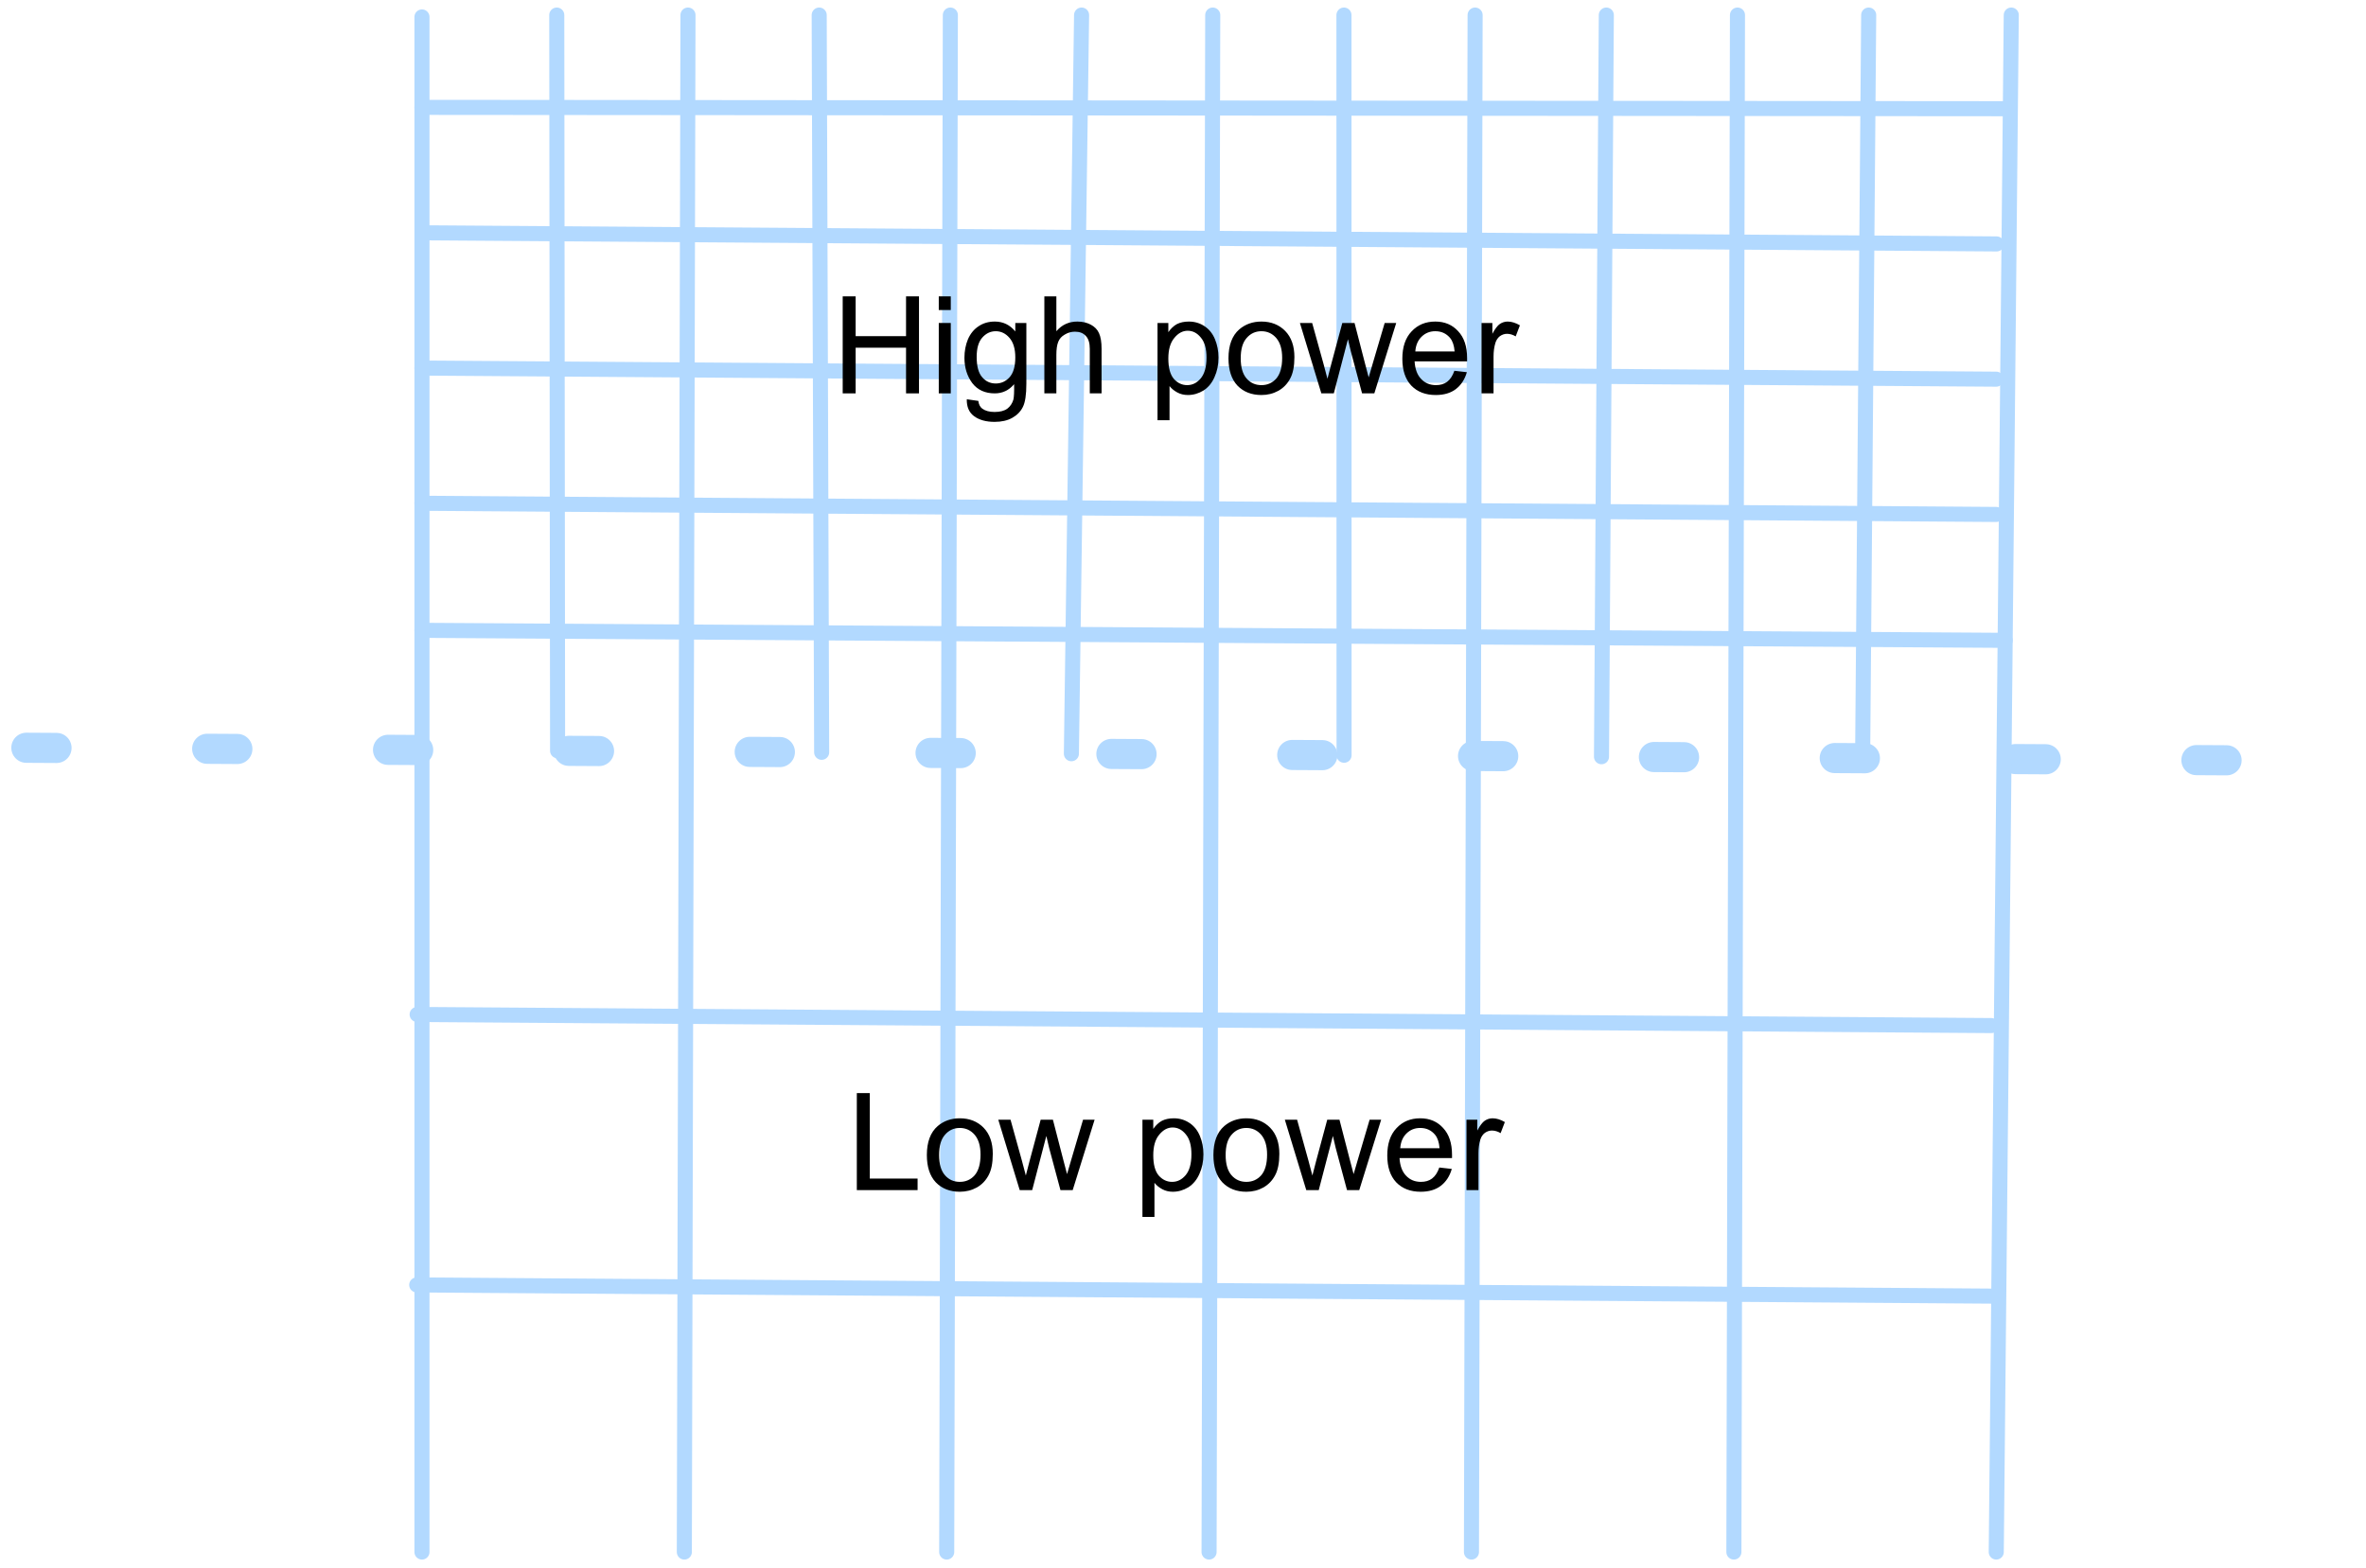
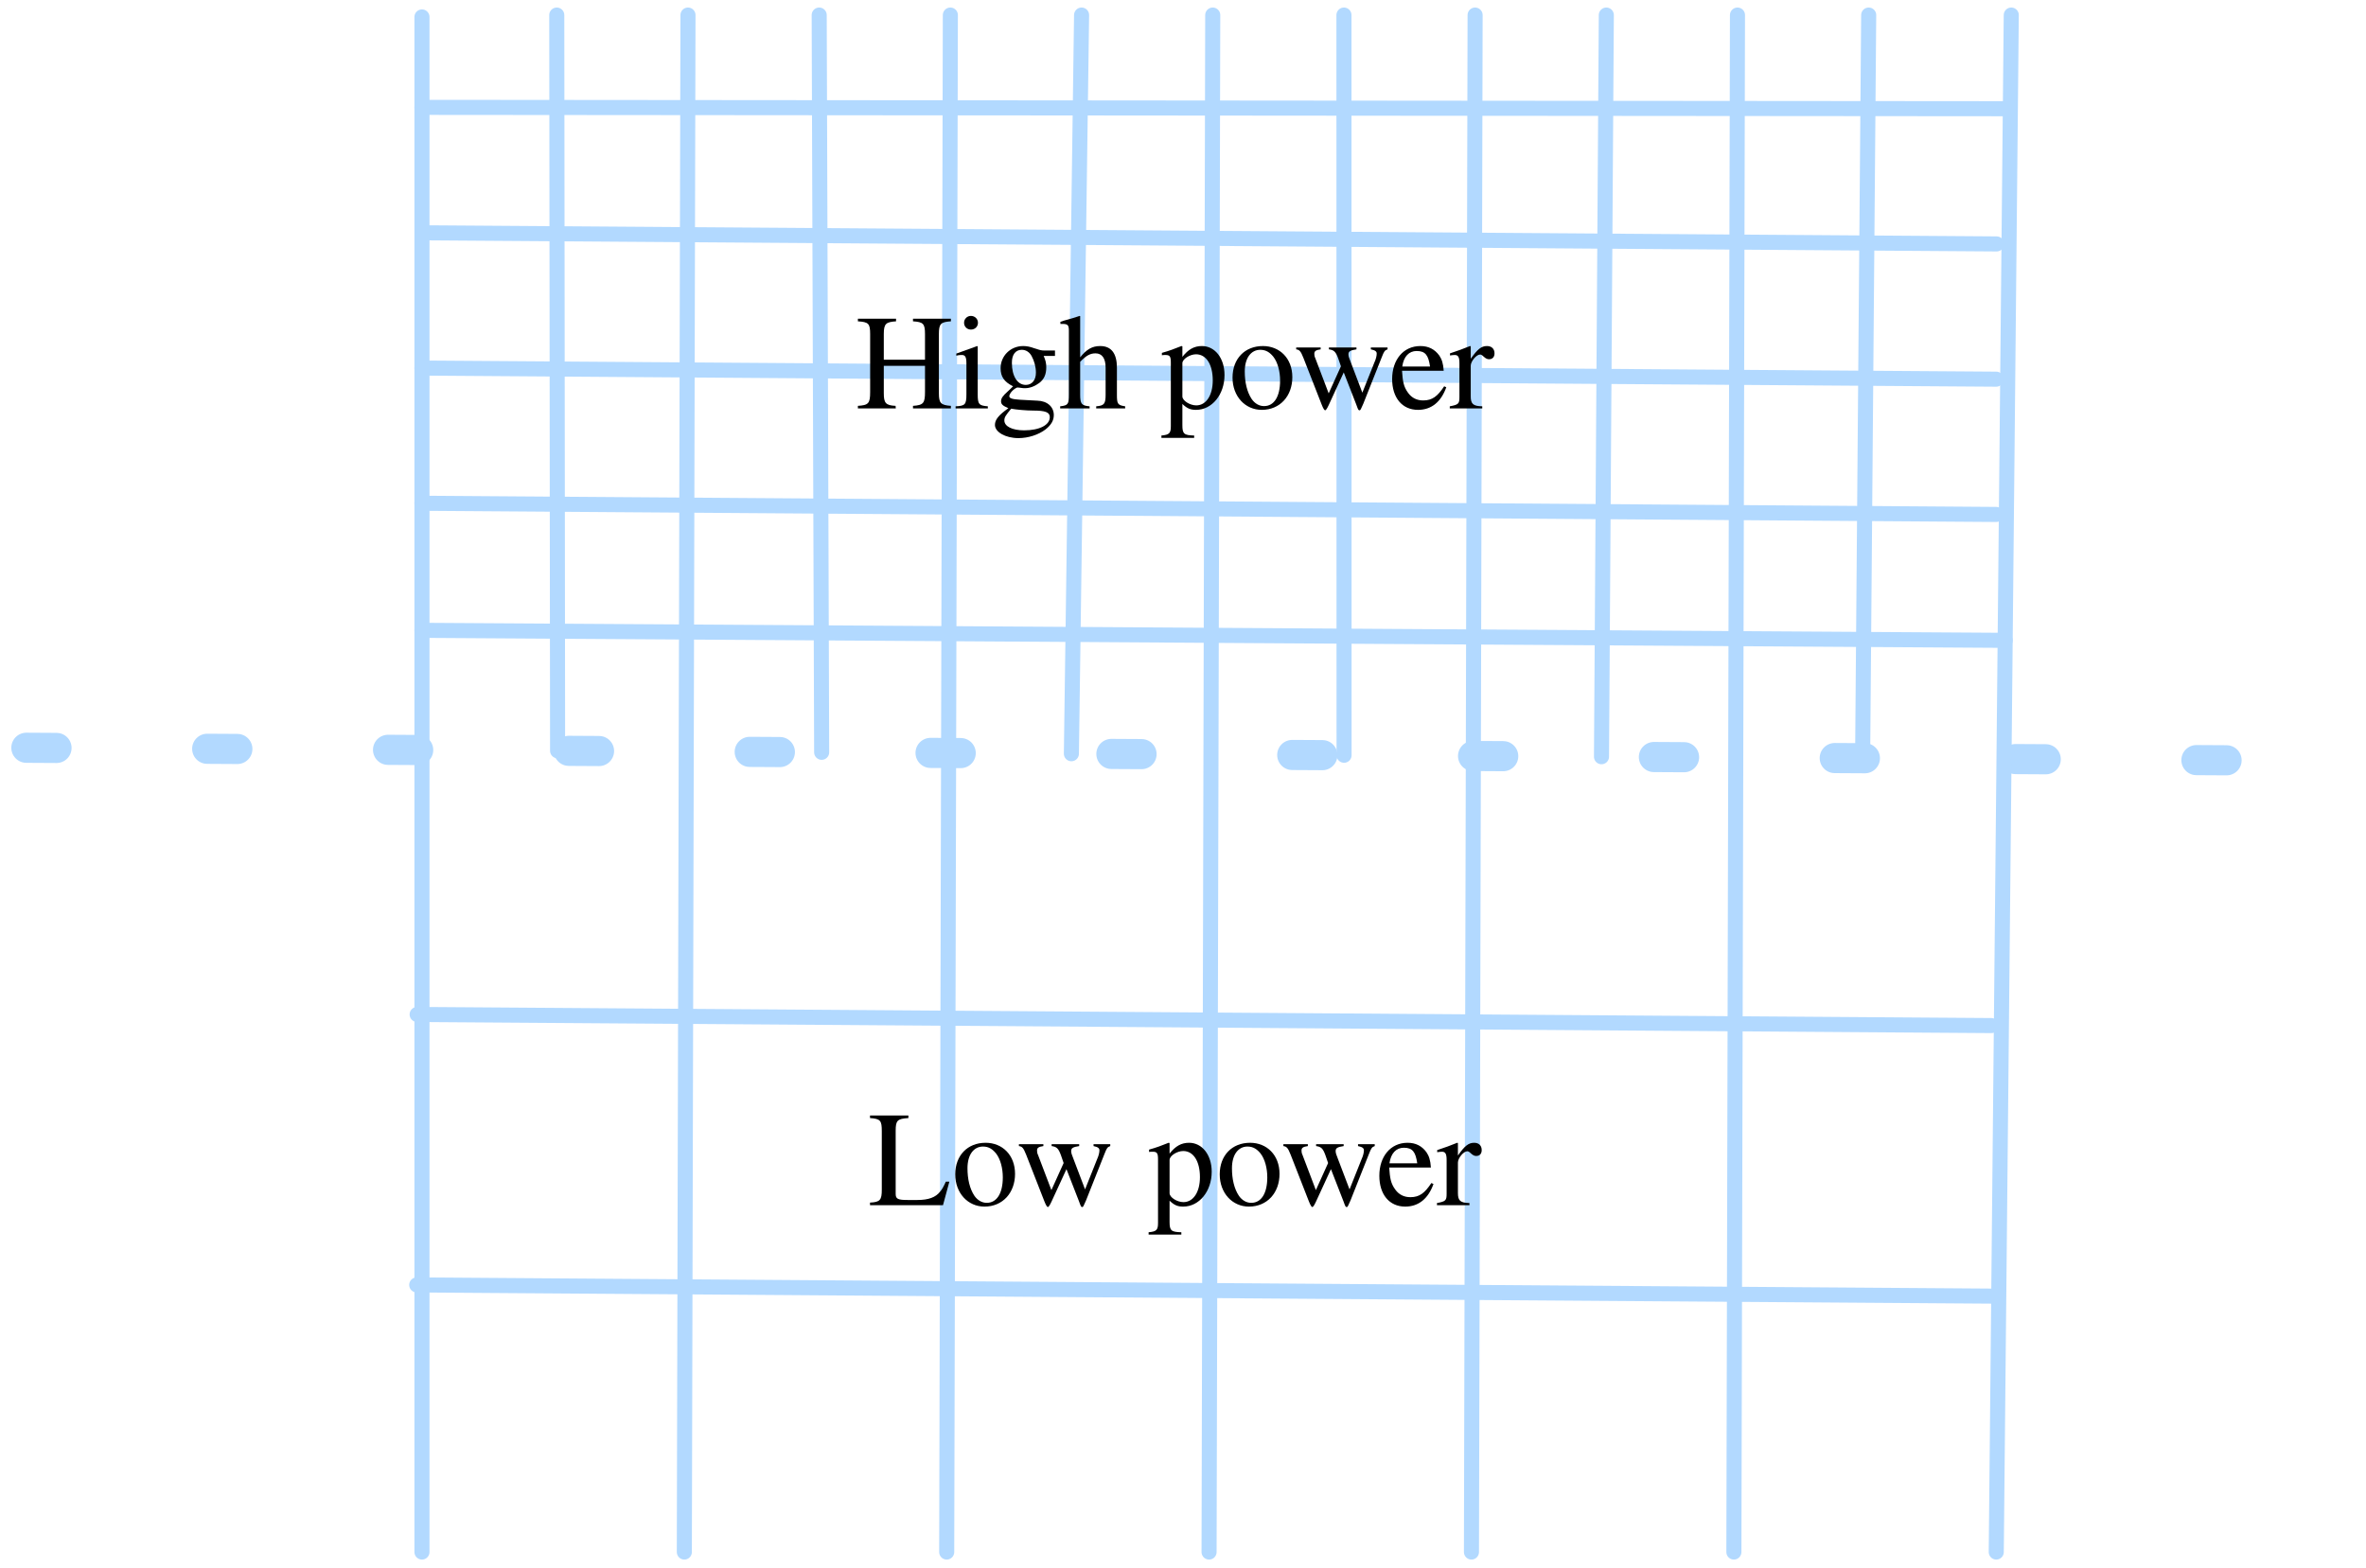
<svg xmlns="http://www.w3.org/2000/svg" xmlns:xlink="http://www.w3.org/1999/xlink" width="157pt" height="104pt" viewBox="0 0 157 104" version="1.1">
  <defs>
    <g>
      <symbol overflow="visible" id="glyph0-0">
-         <path style="stroke:none;" d="M 1.125 0 L 1.125 -5.625 L 5.625 -5.625 L 5.625 0 Z M 1.266 -0.141 L 5.484 -0.141 L 5.484 -5.484 L 1.266 -5.484 Z M 1.266 -0.141 " />
+         <path style="stroke:none;" d="" />
      </symbol>
      <symbol overflow="visible" id="glyph0-1">
-         <path style="stroke:none;" d="M 0.656 0 L 0.656 -6.438 L 1.516 -6.438 L 1.516 -0.766 L 4.688 -0.766 L 4.688 0 Z M 0.656 0 " />
+         <path style="stroke:none;" d="M 5.375 -1.562 L 5.141 -1.562 C 5 -1.25 4.891 -1.047 4.766 -0.906 C 4.469 -0.516 3.984 -0.344 3.25 -0.344 L 2.625 -0.344 C 1.969 -0.344 1.812 -0.406 1.812 -0.75 L 1.812 -4.938 C 1.812 -5.625 1.922 -5.734 2.656 -5.781 L 2.656 -5.953 L 0.109 -5.953 L 0.109 -5.781 C 0.812 -5.734 0.891 -5.609 0.891 -4.906 L 0.891 -1.031 C 0.891 -0.344 0.781 -0.203 0.109 -0.172 L 0.109 0 L 4.953 0 Z M 5.375 -1.562 " />
      </symbol>
      <symbol overflow="visible" id="glyph0-2">
-         <path style="stroke:none;" d="M 0.297 -2.328 C 0.297 -3.191 0.535 -3.832 1.016 -4.25 C 1.422 -4.594 1.91 -4.766 2.484 -4.766 C 3.129 -4.766 3.656 -4.555 4.062 -4.141 C 4.469 -3.723 4.672 -3.145 4.672 -2.406 C 4.672 -1.801 4.578 -1.328 4.391 -0.984 C 4.211 -0.641 3.953 -0.367 3.609 -0.172 C 3.266 0.016 2.891 0.109 2.484 0.109 C 1.828 0.109 1.297 -0.098 0.891 -0.516 C 0.492 -0.941 0.297 -1.547 0.297 -2.328 Z M 1.109 -2.328 C 1.109 -1.734 1.238 -1.285 1.5 -0.984 C 1.758 -0.691 2.086 -0.547 2.484 -0.547 C 2.879 -0.547 3.207 -0.691 3.469 -0.984 C 3.727 -1.285 3.859 -1.742 3.859 -2.359 C 3.859 -2.93 3.727 -3.367 3.469 -3.672 C 3.207 -3.973 2.879 -4.125 2.484 -4.125 C 2.086 -4.125 1.758 -3.973 1.5 -3.672 C 1.238 -3.379 1.109 -2.93 1.109 -2.328 Z M 1.109 -2.328 " />
+         <path style="stroke:none;" d="M 4.234 -2.078 C 4.234 -3.328 3.391 -4.141 2.281 -4.141 C 1.078 -4.141 0.266 -3.297 0.266 -2.047 C 0.266 -0.797 1.109 0.094 2.203 0.094 C 3.422 0.094 4.234 -0.828 4.234 -2.078 Z M 3.422 -1.844 C 3.422 -0.797 3.031 -0.156 2.359 -0.156 C 2.031 -0.156 1.75 -0.328 1.547 -0.609 C 1.219 -1.094 1.078 -1.75 1.078 -2.453 C 1.078 -3.359 1.5 -3.891 2.109 -3.891 C 2.5 -3.891 2.75 -3.703 2.969 -3.438 C 3.266 -3.062 3.422 -2.453 3.422 -1.844 Z M 3.422 -1.844 " />
      </symbol>
      <symbol overflow="visible" id="glyph0-3">
-         <path style="stroke:none;" d="M 1.453 0 L 0.031 -4.672 L 0.844 -4.672 L 1.594 -1.969 L 1.859 -0.969 C 1.867 -1.02 1.953 -1.344 2.109 -1.938 L 2.844 -4.672 L 3.656 -4.672 L 4.359 -1.953 L 4.594 -1.062 L 4.859 -1.969 L 5.656 -4.672 L 6.422 -4.672 L 4.969 0 L 4.156 0 L 3.406 -2.797 L 3.219 -3.594 L 2.281 0 Z M 1.453 0 " />
+         <path style="stroke:none;" d="M 6.25 -4.047 L 5.141 -4.047 L 5.141 -3.922 C 5.438 -3.859 5.531 -3.781 5.531 -3.641 C 5.531 -3.5 5.484 -3.281 5.375 -3.047 L 4.578 -1.047 L 3.812 -3.062 C 3.703 -3.344 3.656 -3.453 3.656 -3.594 C 3.656 -3.781 3.766 -3.859 4.188 -3.922 L 4.188 -4.047 L 2.359 -4.047 L 2.359 -3.922 C 2.688 -3.875 2.812 -3.781 2.984 -3.297 L 3.156 -2.797 L 2.344 -1 L 1.453 -3.344 C 1.406 -3.438 1.391 -3.531 1.391 -3.625 C 1.391 -3.812 1.5 -3.875 1.812 -3.922 L 1.812 -4.047 L 0.188 -4.047 L 0.188 -3.922 C 0.391 -3.891 0.484 -3.828 0.672 -3.344 L 1.875 -0.266 C 1.984 0.016 2.062 0.125 2.109 0.125 C 2.156 0.125 2.234 0.016 2.344 -0.219 L 3.344 -2.391 L 4.172 -0.266 C 4.297 0.078 4.312 0.125 4.391 0.125 C 4.453 0.125 4.484 0.047 4.641 -0.312 L 5.875 -3.422 C 6.016 -3.781 6.062 -3.859 6.25 -3.922 Z M 6.25 -4.047 " />
      </symbol>
      <symbol overflow="visible" id="glyph0-4">
        <path style="stroke:none;" d="" />
      </symbol>
      <symbol overflow="visible" id="glyph0-5">
-         <path style="stroke:none;" d="M 0.594 1.781 L 0.594 -4.672 L 1.312 -4.672 L 1.312 -4.062 C 1.477 -4.301 1.664 -4.477 1.875 -4.594 C 2.094 -4.707 2.359 -4.766 2.672 -4.766 C 3.066 -4.766 3.414 -4.66 3.719 -4.453 C 4.02 -4.254 4.25 -3.969 4.406 -3.594 C 4.562 -3.219 4.641 -2.812 4.641 -2.375 C 4.641 -1.895 4.551 -1.461 4.375 -1.078 C 4.207 -0.691 3.961 -0.395 3.641 -0.188 C 3.316 0.008 2.973 0.109 2.609 0.109 C 2.348 0.109 2.113 0.051 1.906 -0.062 C 1.695 -0.176 1.523 -0.316 1.391 -0.484 L 1.391 1.781 Z M 1.312 -2.312 C 1.312 -1.707 1.43 -1.258 1.672 -0.969 C 1.922 -0.688 2.219 -0.547 2.562 -0.547 C 2.906 -0.547 3.203 -0.691 3.453 -0.984 C 3.711 -1.285 3.844 -1.75 3.844 -2.375 C 3.844 -2.969 3.719 -3.41 3.469 -3.703 C 3.227 -4.004 2.938 -4.156 2.594 -4.156 C 2.258 -4.156 1.961 -3.992 1.703 -3.672 C 1.441 -3.359 1.312 -2.906 1.312 -2.312 Z M 1.312 -2.312 " />
+         <path style="stroke:none;" d="M 1.438 -4.125 L 1.375 -4.141 C 0.906 -3.953 0.578 -3.828 0.078 -3.688 L 0.078 -3.531 C 0.156 -3.547 0.219 -3.547 0.312 -3.547 C 0.609 -3.547 0.672 -3.453 0.672 -3.031 L 0.672 1.172 C 0.672 1.641 0.578 1.75 0.047 1.797 L 0.047 1.953 L 2.219 1.953 L 2.219 1.797 C 1.547 1.781 1.438 1.688 1.438 1.109 L 1.438 -0.297 C 1.75 0 1.969 0.094 2.344 0.094 C 3.406 0.094 4.234 -0.922 4.234 -2.219 C 4.234 -3.344 3.594 -4.141 2.734 -4.141 C 2.219 -4.141 1.828 -3.922 1.438 -3.422 Z M 1.438 -3 C 1.438 -3.281 1.938 -3.594 2.344 -3.594 C 3.016 -3.594 3.453 -2.922 3.453 -1.859 C 3.453 -0.875 3.016 -0.203 2.359 -0.203 C 1.938 -0.203 1.438 -0.516 1.438 -0.797 Z M 1.438 -3 " />
      </symbol>
      <symbol overflow="visible" id="glyph0-6">
-         <path style="stroke:none;" d="M 3.781 -1.5 L 4.609 -1.406 C 4.473 -0.926 4.227 -0.551 3.875 -0.281 C 3.531 -0.02 3.086 0.109 2.547 0.109 C 1.867 0.109 1.328 -0.098 0.922 -0.516 C 0.523 -0.941 0.328 -1.535 0.328 -2.297 C 0.328 -3.078 0.531 -3.68 0.938 -4.109 C 1.344 -4.547 1.867 -4.766 2.516 -4.766 C 3.141 -4.766 3.645 -4.551 4.031 -4.125 C 4.426 -3.707 4.625 -3.113 4.625 -2.344 C 4.625 -2.289 4.625 -2.219 4.625 -2.125 L 1.141 -2.125 C 1.172 -1.613 1.316 -1.223 1.578 -0.953 C 1.836 -0.68 2.164 -0.547 2.562 -0.547 C 2.852 -0.547 3.098 -0.617 3.297 -0.766 C 3.504 -0.922 3.664 -1.164 3.781 -1.5 Z M 1.188 -2.781 L 3.797 -2.781 C 3.766 -3.176 3.664 -3.473 3.5 -3.672 C 3.25 -3.973 2.922 -4.125 2.516 -4.125 C 2.148 -4.125 1.844 -4 1.594 -3.75 C 1.352 -3.508 1.219 -3.188 1.188 -2.781 Z M 1.188 -2.781 " />
+         <path style="stroke:none;" d="M 3.672 -1.469 C 3.234 -0.812 2.891 -0.531 2.281 -0.531 C 1.875 -0.531 1.531 -0.688 1.281 -1.031 C 0.969 -1.453 0.922 -1.812 0.875 -2.5 L 3.641 -2.5 C 3.609 -2.984 3.516 -3.266 3.344 -3.516 C 3.047 -3.922 2.641 -4.141 2.094 -4.141 C 0.953 -4.141 0.219 -3.219 0.219 -1.953 C 0.219 -0.719 0.875 0.094 1.938 0.094 C 2.828 0.094 3.469 -0.438 3.812 -1.406 Z M 0.891 -2.781 C 0.984 -3.453 1.344 -3.812 1.844 -3.812 C 2.438 -3.812 2.625 -3.516 2.734 -2.781 Z M 0.891 -2.781 " />
      </symbol>
      <symbol overflow="visible" id="glyph0-7">
-         <path style="stroke:none;" d="M 0.578 0 L 0.578 -4.672 L 1.297 -4.672 L 1.297 -3.953 C 1.473 -4.285 1.641 -4.504 1.797 -4.609 C 1.953 -4.711 2.125 -4.766 2.312 -4.766 C 2.57 -4.766 2.844 -4.68 3.125 -4.516 L 2.844 -3.781 C 2.656 -3.895 2.461 -3.953 2.266 -3.953 C 2.098 -3.953 1.941 -3.898 1.797 -3.797 C 1.66 -3.691 1.562 -3.547 1.5 -3.359 C 1.414 -3.078 1.375 -2.77 1.375 -2.438 L 1.375 0 Z M 0.578 0 " />
+         <path style="stroke:none;" d="M 1.438 -4.125 L 1.391 -4.141 C 0.922 -3.953 0.594 -3.828 0.062 -3.656 L 0.062 -3.516 C 0.188 -3.531 0.266 -3.547 0.375 -3.547 C 0.609 -3.547 0.688 -3.406 0.688 -3 L 0.688 -0.75 C 0.688 -0.312 0.625 -0.25 0.047 -0.141 L 0.047 0 L 2.203 0 L 2.203 -0.141 C 1.594 -0.156 1.438 -0.297 1.438 -0.812 L 1.438 -2.828 C 1.438 -3.125 1.812 -3.578 2.062 -3.578 C 2.125 -3.578 2.203 -3.531 2.297 -3.438 C 2.453 -3.297 2.547 -3.266 2.656 -3.266 C 2.875 -3.266 3.016 -3.406 3.016 -3.656 C 3.016 -3.953 2.828 -4.141 2.516 -4.141 C 2.141 -4.141 1.891 -3.938 1.438 -3.297 Z M 1.438 -4.125 " />
      </symbol>
      <symbol overflow="visible" id="glyph0-8">
-         <path style="stroke:none;" d="M 0.719 0 L 0.719 -6.438 L 1.578 -6.438 L 1.578 -3.797 L 4.922 -3.797 L 4.922 -6.438 L 5.781 -6.438 L 5.781 0 L 4.922 0 L 4.922 -3.031 L 1.578 -3.031 L 1.578 0 Z M 0.719 0 " />
+         <path style="stroke:none;" d="M 6.328 0 L 6.328 -0.172 C 5.656 -0.219 5.531 -0.359 5.531 -1 L 5.531 -4.938 C 5.531 -5.625 5.656 -5.734 6.328 -5.781 L 6.328 -5.953 L 3.812 -5.953 L 3.812 -5.781 C 4.484 -5.734 4.609 -5.641 4.609 -4.938 L 4.609 -3.234 L 1.875 -3.234 L 1.875 -4.938 C 1.875 -5.641 2.031 -5.734 2.688 -5.781 L 2.688 -5.953 L 0.156 -5.953 L 0.156 -5.781 C 0.859 -5.734 0.969 -5.641 0.969 -4.938 L 0.969 -1.094 C 0.969 -0.328 0.859 -0.219 0.156 -0.172 L 0.156 0 L 2.672 0 L 2.656 -0.172 C 2 -0.203 1.875 -0.359 1.875 -1.016 L 1.875 -2.828 L 4.609 -2.828 L 4.609 -1.109 C 4.609 -0.359 4.516 -0.219 3.812 -0.172 L 3.812 0 Z M 6.328 0 " />
      </symbol>
      <symbol overflow="visible" id="glyph0-9">
-         <path style="stroke:none;" d="M 0.594 -5.531 L 0.594 -6.438 L 1.391 -6.438 L 1.391 -5.531 Z M 0.594 0 L 0.594 -4.672 L 1.391 -4.672 L 1.391 0 Z M 0.594 0 " />
+         <path style="stroke:none;" d="M 1.625 -5.688 C 1.625 -5.938 1.422 -6.141 1.156 -6.141 C 0.906 -6.141 0.703 -5.938 0.703 -5.688 C 0.703 -5.422 0.906 -5.234 1.156 -5.234 C 1.422 -5.234 1.625 -5.422 1.625 -5.688 Z M 2.281 0 L 2.281 -0.141 C 1.688 -0.188 1.609 -0.281 1.609 -0.938 L 1.609 -4.109 L 1.578 -4.141 L 0.188 -3.641 L 0.188 -3.5 C 0.344 -3.547 0.484 -3.547 0.562 -3.547 C 0.781 -3.547 0.859 -3.406 0.859 -2.984 L 0.859 -0.938 C 0.859 -0.25 0.766 -0.172 0.141 -0.141 L 0.141 0 Z M 2.281 0 " />
      </symbol>
      <symbol overflow="visible" id="glyph0-10">
-         <path style="stroke:none;" d="M 0.453 0.391 L 1.219 0.5 C 1.25 0.738 1.336 0.91 1.484 1.016 C 1.68 1.16 1.953 1.234 2.297 1.234 C 2.66 1.234 2.941 1.16 3.141 1.016 C 3.336 0.867 3.473 0.664 3.547 0.406 C 3.586 0.238 3.602 -0.098 3.594 -0.609 C 3.25 -0.203 2.82 0 2.312 0 C 1.664 0 1.164 -0.227 0.812 -0.688 C 0.469 -1.156 0.297 -1.711 0.297 -2.359 C 0.297 -2.805 0.375 -3.219 0.531 -3.594 C 0.695 -3.969 0.93 -4.254 1.234 -4.453 C 1.535 -4.66 1.895 -4.766 2.312 -4.766 C 2.863 -4.766 3.316 -4.547 3.672 -4.109 L 3.672 -4.672 L 4.406 -4.672 L 4.406 -0.641 C 4.406 0.086 4.328 0.602 4.172 0.906 C 4.023 1.207 3.789 1.445 3.469 1.625 C 3.156 1.801 2.766 1.891 2.297 1.891 C 1.734 1.891 1.281 1.766 0.938 1.516 C 0.602 1.266 0.441 0.891 0.453 0.391 Z M 1.109 -2.422 C 1.109 -1.805 1.227 -1.359 1.469 -1.078 C 1.707 -0.797 2.008 -0.656 2.375 -0.656 C 2.738 -0.656 3.047 -0.797 3.297 -1.078 C 3.547 -1.359 3.672 -1.797 3.672 -2.391 C 3.672 -2.961 3.539 -3.395 3.281 -3.688 C 3.031 -3.977 2.727 -4.125 2.375 -4.125 C 2.02 -4.125 1.719 -3.977 1.469 -3.688 C 1.227 -3.406 1.109 -2.984 1.109 -2.422 Z M 1.109 -2.422 " />
+         <path style="stroke:none;" d="M 4.234 -3.484 L 4.234 -3.844 L 3.531 -3.844 C 3.359 -3.844 3.219 -3.875 3.047 -3.938 L 2.844 -4 C 2.594 -4.094 2.359 -4.141 2.125 -4.141 C 1.281 -4.141 0.625 -3.484 0.625 -2.672 C 0.625 -2.109 0.859 -1.766 1.453 -1.469 C 1.328 -1.344 1.203 -1.219 1.078 -1.109 C 0.781 -0.844 0.656 -0.672 0.656 -0.484 C 0.656 -0.281 0.75 -0.188 1.141 -0.016 C 0.484 0.453 0.25 0.75 0.25 1.094 C 0.25 1.562 0.938 1.969 1.812 1.969 C 2.453 1.969 3.141 1.75 3.609 1.391 C 3.984 1.094 4.156 0.797 4.156 0.438 C 4.156 -0.109 3.719 -0.5 3.062 -0.516 L 1.906 -0.578 C 1.406 -0.609 1.203 -0.672 1.203 -0.812 C 1.203 -1 1.5 -1.312 1.734 -1.391 L 1.906 -1.375 C 2.062 -1.344 2.203 -1.344 2.25 -1.344 C 2.562 -1.344 2.891 -1.469 3.188 -1.688 C 3.516 -1.938 3.656 -2.266 3.656 -2.734 C 3.656 -3 3.609 -3.203 3.484 -3.484 Z M 1.375 -3.047 C 1.375 -3.578 1.625 -3.891 2.031 -3.891 C 2.312 -3.891 2.547 -3.734 2.688 -3.469 C 2.859 -3.156 2.969 -2.75 2.969 -2.375 C 2.969 -1.875 2.703 -1.562 2.297 -1.562 C 1.734 -1.562 1.375 -2.156 1.375 -3.016 Z M 3.891 0.578 C 3.891 1.094 3.219 1.453 2.188 1.453 C 1.391 1.453 0.875 1.188 0.875 0.797 C 0.875 0.578 0.969 0.453 1.328 0.016 C 1.625 0.078 2.344 0.141 2.781 0.141 C 3.594 0.141 3.891 0.25 3.891 0.578 Z M 3.891 0.578 " />
      </symbol>
      <symbol overflow="visible" id="glyph0-11">
-         <path style="stroke:none;" d="M 0.594 0 L 0.594 -6.438 L 1.391 -6.438 L 1.391 -4.125 C 1.754 -4.551 2.219 -4.766 2.781 -4.766 C 3.125 -4.766 3.422 -4.695 3.672 -4.562 C 3.93 -4.426 4.113 -4.238 4.219 -4 C 4.332 -3.758 4.391 -3.41 4.391 -2.953 L 4.391 0 L 3.609 0 L 3.609 -2.953 C 3.609 -3.348 3.52 -3.633 3.344 -3.812 C 3.176 -4 2.938 -4.094 2.625 -4.094 C 2.383 -4.094 2.16 -4.031 1.953 -3.906 C 1.742 -3.789 1.598 -3.629 1.516 -3.422 C 1.43 -3.211 1.391 -2.922 1.391 -2.547 L 1.391 0 Z M 0.594 0 " />
+         <path style="stroke:none;" d="M 4.391 0 L 4.391 -0.141 C 3.891 -0.219 3.844 -0.297 3.844 -0.922 L 3.844 -2.703 C 3.844 -3.656 3.469 -4.141 2.734 -4.141 C 2.203 -4.141 1.828 -3.922 1.406 -3.391 L 1.406 -6.125 L 1.375 -6.141 C 1.047 -6.031 0.844 -5.969 0.328 -5.828 L 0.094 -5.75 L 0.094 -5.609 C 0.109 -5.609 0.156 -5.609 0.203 -5.609 C 0.578 -5.609 0.656 -5.547 0.656 -5.156 L 0.656 -0.922 C 0.656 -0.281 0.609 -0.203 0.078 -0.141 L 0.078 0 L 2.031 0 L 2.031 -0.141 C 1.5 -0.188 1.406 -0.297 1.406 -0.922 L 1.406 -3.094 C 1.797 -3.5 2.062 -3.656 2.422 -3.656 C 2.859 -3.656 3.094 -3.328 3.094 -2.703 L 3.094 -0.922 C 3.094 -0.297 3 -0.188 2.469 -0.141 L 2.469 0 Z M 4.391 0 " />
      </symbol>
    </g>
  </defs>
  <g id="surface1">
    <path style="fill:none;stroke-width:1;stroke-linecap:round;stroke-linejoin:round;stroke:rgb(69.804%,85.098%,100%);stroke-opacity:1;stroke-miterlimit:10;" d="M 202 729 L 202 627.125 " transform="matrix(1,0,0,1,-174,-626)" />
    <path style="fill:none;stroke-width:1;stroke-linecap:round;stroke-linejoin:round;stroke:rgb(69.804%,85.098%,100%);stroke-opacity:1;stroke-miterlimit:10;" d="M 211 675.824 L 210.945 627 " transform="matrix(1,0,0,1,-174,-626)" />
    <path style="fill:none;stroke-width:1;stroke-linecap:round;stroke-linejoin:round;stroke:rgb(69.804%,85.098%,100%);stroke-opacity:1;stroke-miterlimit:10;" d="M 219.41 729 L 219.652 627 " transform="matrix(1,0,0,1,-174,-626)" />
    <path style="fill:none;stroke-width:1;stroke-linecap:round;stroke-linejoin:round;stroke:rgb(69.804%,85.098%,100%);stroke-opacity:1;stroke-miterlimit:10;" d="M 228.523 675.926 L 228.359 627 " transform="matrix(1,0,0,1,-174,-626)" />
    <path style="fill:none;stroke-width:1;stroke-linecap:round;stroke-linejoin:round;stroke:rgb(69.804%,85.098%,100%);stroke-opacity:1;stroke-miterlimit:10;" d="M 236.82 729 L 237.062 627 " transform="matrix(1,0,0,1,-174,-626)" />
    <path style="fill:none;stroke-width:1;stroke-linecap:round;stroke-linejoin:round;stroke:rgb(69.804%,85.098%,100%);stroke-opacity:1;stroke-miterlimit:10;" d="M 245.094 676.02 L 245.77 627 " transform="matrix(1,0,0,1,-174,-626)" />
    <path style="fill:none;stroke-width:1;stroke-linecap:round;stroke-linejoin:round;stroke:rgb(69.804%,85.098%,100%);stroke-opacity:1;stroke-miterlimit:10;" d="M 254.23 729 L 254.473 627 " transform="matrix(1,0,0,1,-174,-626)" />
    <path style="fill:none;stroke-width:1;stroke-linecap:round;stroke-linejoin:round;stroke:rgb(69.804%,85.098%,100%);stroke-opacity:1;stroke-miterlimit:10;" d="M 263.188 676.121 L 263.18 627 " transform="matrix(1,0,0,1,-174,-626)" />
    <path style="fill:none;stroke-width:1;stroke-linecap:round;stroke-linejoin:round;stroke:rgb(69.804%,85.098%,100%);stroke-opacity:1;stroke-miterlimit:10;" d="M 271.641 729 L 271.883 627 " transform="matrix(1,0,0,1,-174,-626)" />
    <path style="fill:none;stroke-width:1;stroke-linecap:round;stroke-linejoin:round;stroke:rgb(69.804%,85.098%,100%);stroke-opacity:1;stroke-miterlimit:10;" d="M 280.27 676.219 L 280.59 627 " transform="matrix(1,0,0,1,-174,-626)" />
    <path style="fill:none;stroke-width:1;stroke-linecap:round;stroke-linejoin:round;stroke:rgb(69.804%,85.098%,100%);stroke-opacity:1;stroke-miterlimit:10;" d="M 289.055 729 L 289.293 627 " transform="matrix(1,0,0,1,-174,-626)" />
    <path style="fill:none;stroke-width:1;stroke-linecap:round;stroke-linejoin:round;stroke:rgb(69.804%,85.098%,100%);stroke-opacity:1;stroke-miterlimit:10;" d="M 297.598 676.32 L 298 627 " transform="matrix(1,0,0,1,-174,-626)" />
    <path style="fill:none;stroke-width:2;stroke-linecap:round;stroke-linejoin:round;stroke:rgb(69.804%,85.098%,100%);stroke-opacity:1;stroke-dasharray:2,10;stroke-miterlimit:10;" d="M 175.75 675.625 L 329.5 676.5 " transform="matrix(1,0,0,1,-174,-626)" />
    <path style="fill:none;stroke-width:1;stroke-linecap:round;stroke-linejoin:round;stroke:rgb(69.804%,85.098%,100%);stroke-opacity:1;stroke-miterlimit:10;" d="M 306.465 729 L 307.461 627 " transform="matrix(1,0,0,1,-174,-626)" />
    <path style="fill:none;stroke-width:1;stroke-linecap:round;stroke-linejoin:round;stroke:rgb(69.804%,85.098%,100%);stroke-opacity:1;stroke-miterlimit:10;" d="M 202 667.832 L 307.055 668.496 " transform="matrix(1,0,0,1,-174,-626)" />
    <path style="fill:none;stroke-width:1;stroke-linecap:round;stroke-linejoin:round;stroke:rgb(69.804%,85.098%,100%);stroke-opacity:1;stroke-miterlimit:10;" d="M 202 659.398 L 306.461 660.141 " transform="matrix(1,0,0,1,-174,-626)" />
    <path style="fill:none;stroke-width:1;stroke-linecap:round;stroke-linejoin:round;stroke:rgb(69.804%,85.098%,100%);stroke-opacity:1;stroke-miterlimit:10;" d="M 202 650.426 L 306.461 651.164 " transform="matrix(1,0,0,1,-174,-626)" />
    <path style="fill:none;stroke-width:1;stroke-linecap:round;stroke-linejoin:round;stroke:rgb(69.804%,85.098%,100%);stroke-opacity:1;stroke-miterlimit:10;" d="M 202.027 641.449 L 306.488 642.188 " transform="matrix(1,0,0,1,-174,-626)" />
    <path style="fill:none;stroke-width:1;stroke-linecap:round;stroke-linejoin:round;stroke:rgb(69.804%,85.098%,100%);stroke-opacity:1;stroke-miterlimit:10;" d="M 202 633.125 L 307.211 633.215 " transform="matrix(1,0,0,1,-174,-626)" />
    <path style="fill:none;stroke-width:1;stroke-linecap:round;stroke-linejoin:round;stroke:rgb(69.804%,85.098%,100%);stroke-opacity:1;stroke-miterlimit:10;" d="M 201.652 711.273 L 306.113 712.016 " transform="matrix(1,0,0,1,-174,-626)" />
    <path style="fill:none;stroke-width:1;stroke-linecap:round;stroke-linejoin:round;stroke:rgb(69.804%,85.098%,100%);stroke-opacity:1;stroke-miterlimit:10;" d="M 201.68 693.324 L 306.141 694.062 " transform="matrix(1,0,0,1,-174,-626)" />
    <g style="fill:rgb(0%,0%,0%);fill-opacity:1;">
-       <use xlink:href="#glyph0-1" x="56.2" y="78.981" />
-       <use xlink:href="#glyph0-2" x="61.206" y="78.981" />
-       <use xlink:href="#glyph0-3" x="66.212" y="78.981" />
-       <use xlink:href="#glyph0-4" x="72.711" y="78.981" />
-       <use xlink:href="#glyph0-5" x="75.215" y="78.981" />
-       <use xlink:href="#glyph0-2" x="80.221" y="78.981" />
-       <use xlink:href="#glyph0-3" x="85.227" y="78.981" />
-       <use xlink:href="#glyph0-6" x="91.727" y="78.981" />
-       <use xlink:href="#glyph0-7" x="96.732" y="78.981" />
+       <use xlink:href="#glyph0-1" x="57.622" y="79.981" />
+       <use xlink:href="#glyph0-2" x="63.121" y="79.981" />
    </g>
    <g style="fill:rgb(0%,0%,0%);fill-opacity:1;">
-       <use xlink:href="#glyph0-8" x="55.2" y="26.106" />
-       <use xlink:href="#glyph0-9" x="61.7" y="26.106" />
-       <use xlink:href="#glyph0-10" x="63.7" y="26.106" />
-       <use xlink:href="#glyph0-11" x="68.706" y="26.106" />
-       <use xlink:href="#glyph0-4" x="73.711" y="26.106" />
-       <use xlink:href="#glyph0-5" x="76.215" y="26.106" />
-       <use xlink:href="#glyph0-2" x="81.221" y="26.106" />
-       <use xlink:href="#glyph0-3" x="86.227" y="26.106" />
-       <use xlink:href="#glyph0-6" x="92.727" y="26.106" />
-       <use xlink:href="#glyph0-7" x="97.732" y="26.106" />
+       <use xlink:href="#glyph0-3" x="67.423" y="79.981" />
+       <use xlink:href="#glyph0-4" x="73.921" y="79.981" />
+       <use xlink:href="#glyph0-5" x="76.171" y="79.981" />
+       <use xlink:href="#glyph0-2" x="80.671" y="79.981" />
+     </g>
+     <g style="fill:rgb(0%,0%,0%);fill-opacity:1;">
+       <use xlink:href="#glyph0-3" x="84.973" y="79.981" />
+     </g>
+     <g style="fill:rgb(0%,0%,0%);fill-opacity:1;">
+       <use xlink:href="#glyph0-6" x="91.309" y="79.981" />
+       <use xlink:href="#glyph0-7" x="95.305" y="79.981" />
+     </g>
+     <g style="fill:rgb(0%,0%,0%);fill-opacity:1;">
+       <use xlink:href="#glyph0-8" x="56.771" y="27.106" />
+       <use xlink:href="#glyph0-9" x="63.269" y="27.106" />
+       <use xlink:href="#glyph0-10" x="65.771" y="27.106" />
+       <use xlink:href="#glyph0-11" x="70.271" y="27.106" />
+       <use xlink:href="#glyph0-4" x="74.771" y="27.106" />
+       <use xlink:href="#glyph0-5" x="77.021" y="27.106" />
+       <use xlink:href="#glyph0-2" x="81.521" y="27.106" />
+     </g>
+     <g style="fill:rgb(0%,0%,0%);fill-opacity:1;">
+       <use xlink:href="#glyph0-3" x="85.823" y="27.106" />
+     </g>
+     <g style="fill:rgb(0%,0%,0%);fill-opacity:1;">
+       <use xlink:href="#glyph0-6" x="92.159" y="27.106" />
+       <use xlink:href="#glyph0-7" x="96.155" y="27.106" />
    </g>
  </g>
</svg>
